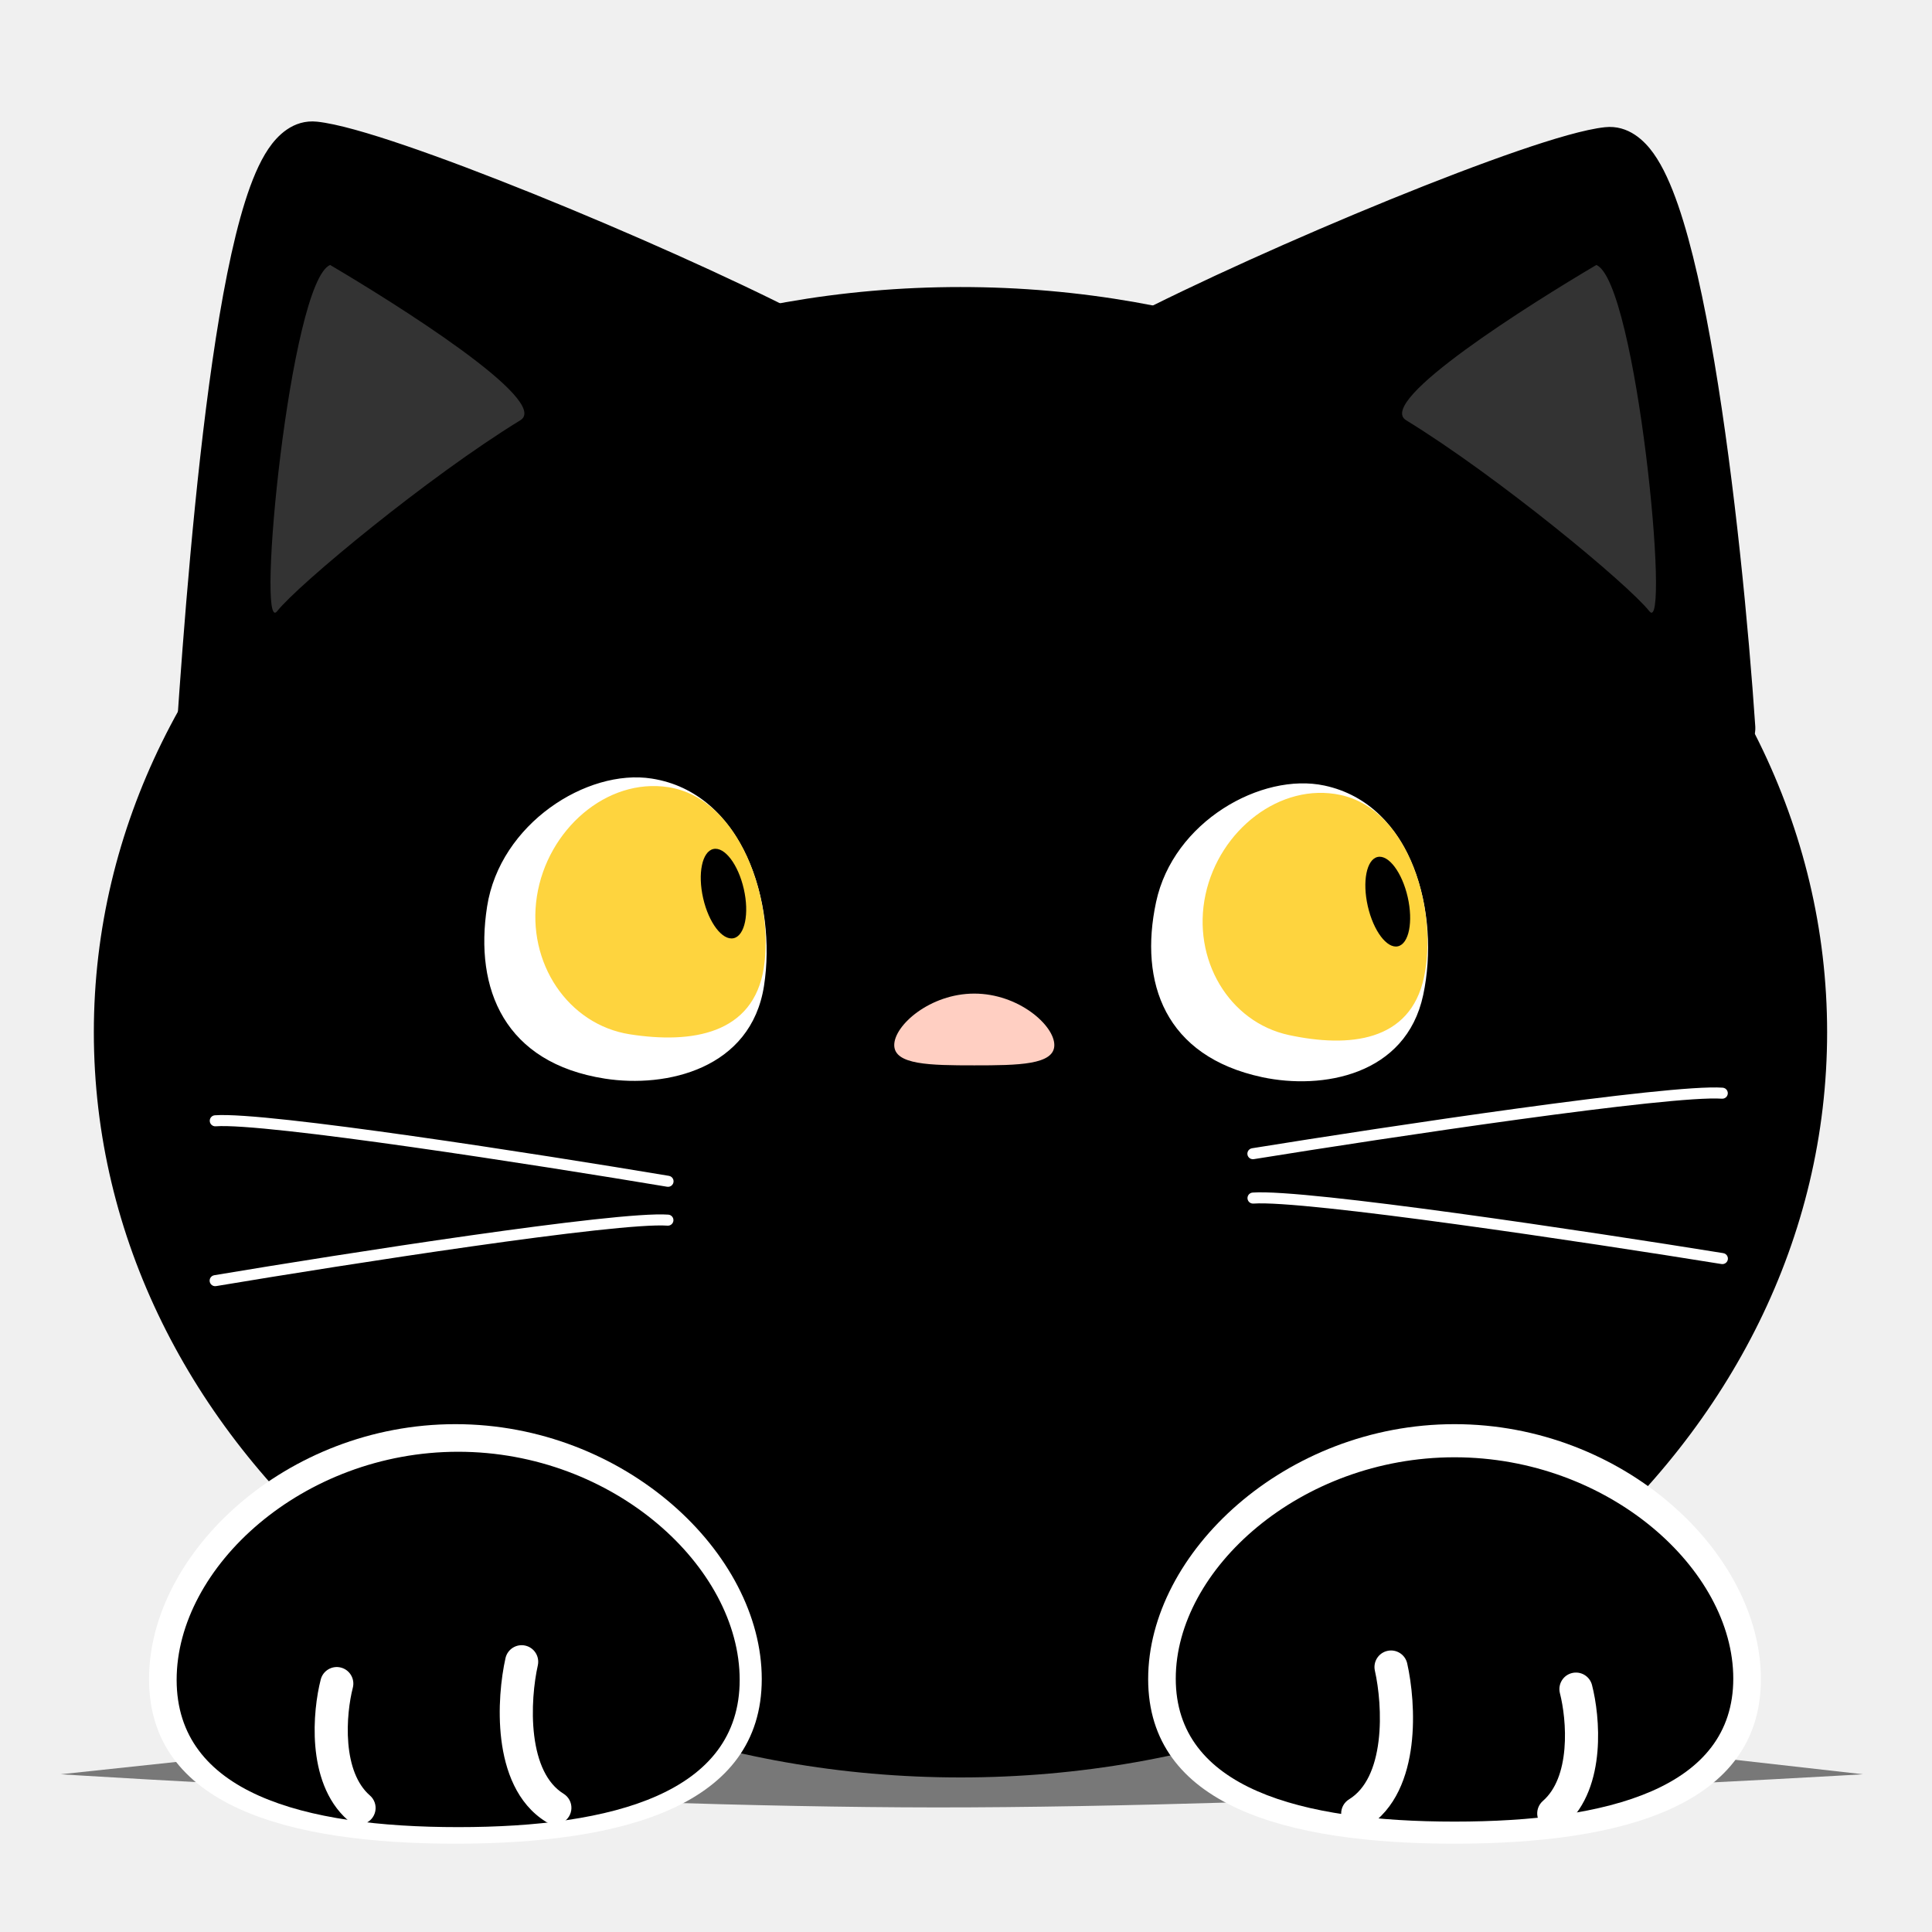
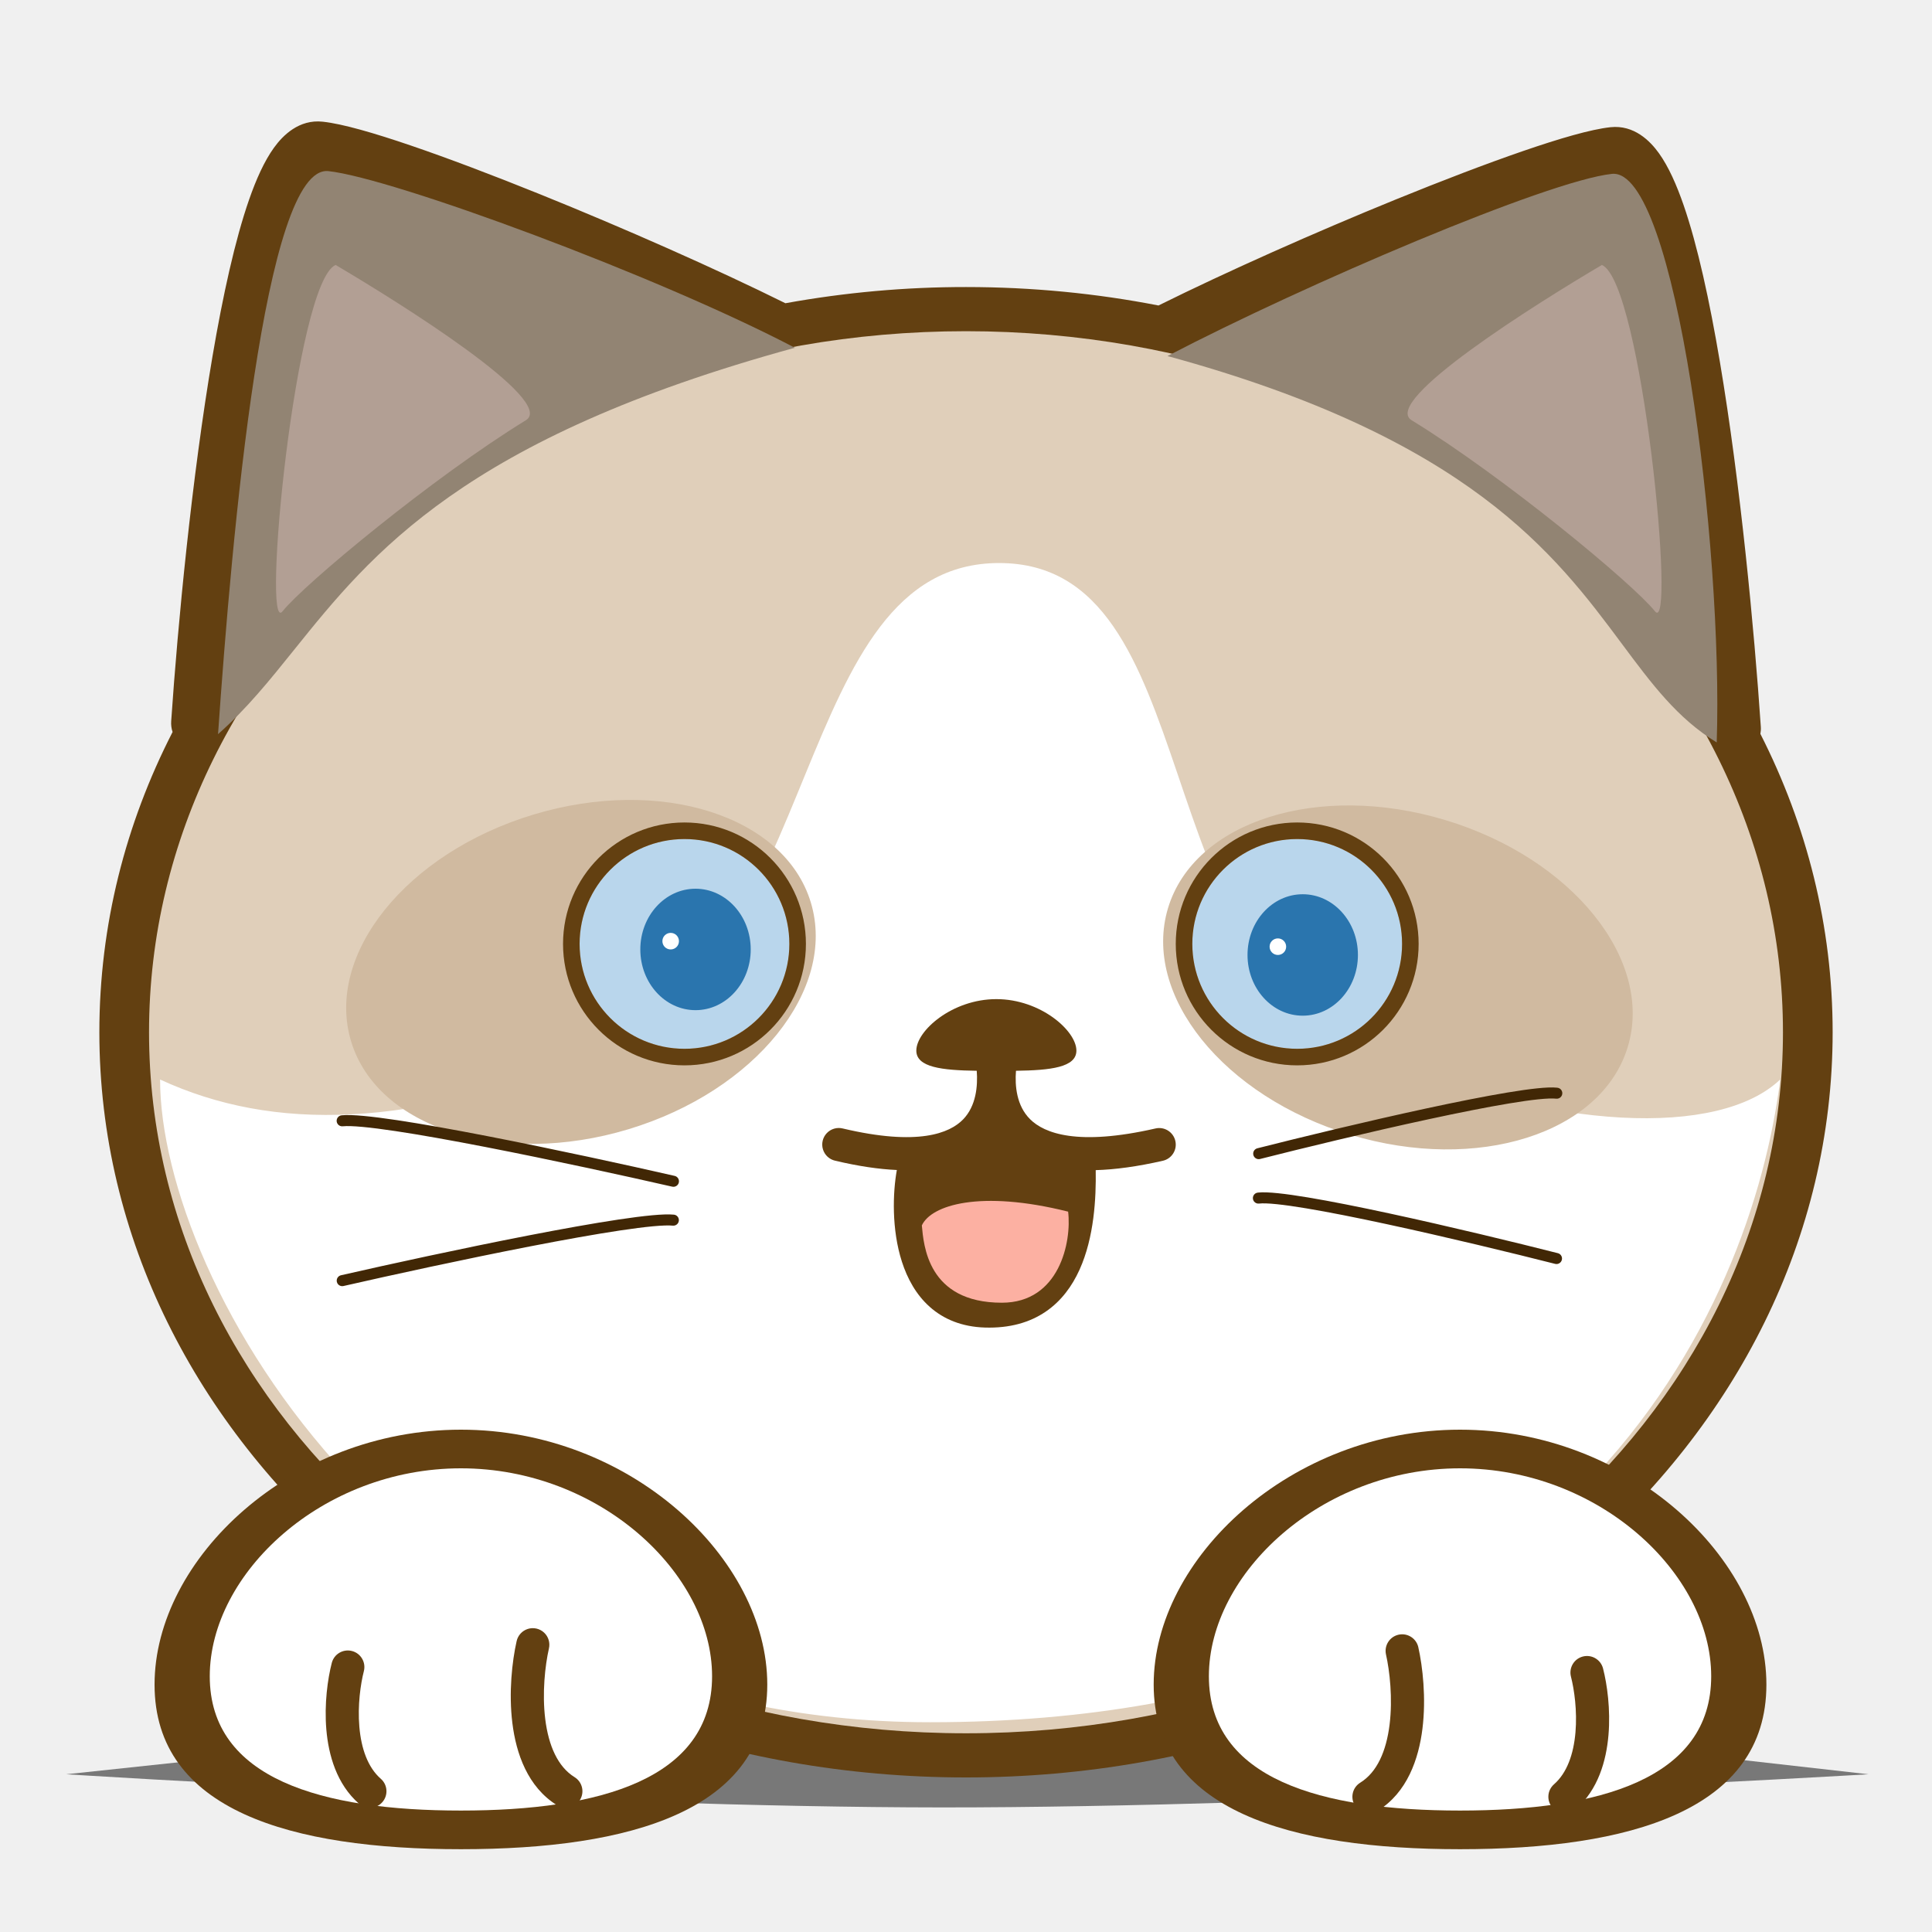
- <svg xmlns="http://www.w3.org/2000/svg" t="1759305241971" class="icon" viewBox="0 0 1024 1024" version="1.1" p-id="1932" width="200" height="200">
-   <path d="M234.993 918.765s156.769-7.835 260.953-8.789c115.759-1.059 300.164 8.789 300.164 8.789l191.318 21.633s-298.897 17.712-491.482 17.578C307.054 957.844 32.183 940.398 32.183 940.398l202.811-21.633z" fill="#000000" opacity=".5" p-id="1933" />
-   <path d="M968.411 547.109c0 218.135-205.651 394.971-459.337 394.971S49.737 765.244 49.737 547.109c0-218.135 205.651-394.971 459.337-394.971s459.337 176.836 459.337 394.971z" fill="#000000" p-id="1934" />
-   <path d="M162.88 70.261C196.909 73.942 348.107 150.908 421.303 189.247 190.221 252.501 178.469 336.457 115.566 392.046 112.116 288.534 128.848 66.58 162.88 70.264zM859.361 73.187c-34.038 3.663-192.231 76.089-265.438 114.249C825.049 250.394 845.531 359.863 912.823 400.823c3.452-103.026-19.427-331.299-53.462-327.636z" fill="#000000" p-id="1935" />
-   <path d="M142.289 78.828c4.555-6.729 13.025-15.688 25.781-14.336 10.492 1.115 27.391 6.039 46.651 12.604 19.766 6.741 43.476 15.732 68.313 25.755 49.626 20.032 104.392 44.447 142.026 63.775a14.629 14.629 0 1 1-13.365 26.027c-36.601-18.798-90.504-42.85-139.615-62.669-24.529-9.904-47.707-18.687-66.8-25.196-17.455-5.951-30.416-9.617-37.821-10.854-0.263 0.334-0.579 0.761-0.945 1.299-2.586 3.818-5.591 10.503-8.719 20.413-6.164 19.553-11.586 47.639-16.246 79.828-9.295 64.143-15.205 141.725-18.704 193.176a14.629 14.629 0 1 1-29.19-1.984c3.499-51.481 9.471-130.039 18.938-195.388 4.716-32.554 10.398-62.549 17.303-84.436 3.408-10.811 7.431-20.685 12.393-28.014z m26.179 14.038a0.723 0.723 0 0 1-0.193 0.155c0.129-0.123 0.193-0.164 0.193-0.155zM876.377 81.262c-4.696-6.571-13.218-15.176-25.72-13.839-10.427 1.118-27.195 6.05-46.273 12.616-19.588 6.741-43.081 15.732-67.689 25.758-49.172 20.032-103.439 44.453-140.73 63.781a14.629 14.629 0 1 0 13.464 25.977c36.255-18.795 89.653-42.844 138.304-62.663 24.301-9.901 47.262-18.681 66.171-25.19 17.402-5.986 30.272-9.655 37.557-10.866 0.301 0.351 0.673 0.819 1.115 1.439 2.68 3.748 5.84 10.299 9.19 19.988 6.612 19.134 12.677 46.668 18.014 78.28 10.632 62.991 17.926 139.431 21.372 190.634a14.631 14.631 0 0 0 29.193-1.966c-3.485-51.732-10.86-129.229-21.715-193.536-5.41-32.037-11.791-61.49-19.213-82.967-3.669-10.62-7.92-20.284-13.04-27.443z m-25.881 14.631c0 0.009 0.064 0.064 0.187 0.138-0.123-0.108-0.187-0.146-0.187-0.138z" fill="#000000" p-id="1936" />
-   <path d="M174.964 140.434c34.175 20.141 117.333 72.198 100.838 82.306-48.889 29.965-117.543 86.885-128.936 101.236-11.393 14.351 6.834-174.478 28.099-183.542z m671.147 0c-34.175 20.141-117.333 72.198-100.838 82.306 48.889 29.965 117.543 86.885 128.936 101.236 11.393 14.351-6.834-174.478-28.099-183.542z" fill="#FFFFFF" opacity=".2" p-id="1937" />
-   <path d="M374.491 889.935c0 11.059-2.885 18.733-7.177 24.64-4.514 6.217-11.881 12.221-23.309 17.452C320.415 942.832 284.915 947.931 241.371 947.931s-79.044-5.1-102.634-15.904c-11.428-5.231-18.795-11.235-23.309-17.452-4.292-5.907-7.177-13.581-7.177-24.64 0-22.87 12.744-49.123 37.443-70.489C170.06 798.369 203.946 784.091 241.371 784.091c37.426 0 71.311 14.277 95.677 35.354C361.747 840.812 374.491 867.065 374.491 889.935z m29.257 0C403.749 956.779 331.05 977.189 241.371 977.189S78.994 956.779 78.994 889.935C78.994 823.094 151.692 754.834 241.371 754.834s162.377 68.26 162.377 135.101z m500.297 0c0 11.059-2.885 18.733-7.177 24.64-4.514 6.217-11.881 12.221-23.309 17.452-23.59 10.805-59.091 15.904-102.634 15.904s-79.044-5.1-102.634-15.904c-11.428-5.231-18.795-11.235-23.309-17.452-4.292-5.907-7.177-13.581-7.177-24.64 0-22.87 12.744-49.123 37.443-70.489C699.614 798.369 733.5 784.091 770.926 784.091c37.426 0 71.311 14.277 95.677 35.354C891.301 840.812 904.046 867.065 904.046 889.935z m29.257 0C933.303 956.779 860.605 977.189 770.926 977.189s-162.377-20.41-162.377-87.254C608.549 823.094 681.247 754.834 770.926 754.834s162.377 68.26 162.377 135.101z" fill="#FFFFFF" p-id="1938" />
-   <path d="M392.046 890.342C392.046 950.149 325.243 968.411 242.834 968.411c-82.406 0-149.211-18.262-149.211-78.07C93.623 830.537 160.429 769.463 242.834 769.463c82.409 0 149.211 61.074 149.211 120.879zM918.674 889.713C918.674 947.762 852.524 965.486 770.926 965.486s-147.749-17.724-147.749-75.773c0-58.046 66.15-117.324 147.749-117.324s147.749 59.278 147.749 117.324z" fill="#000000" p-id="1939" />
-   <path d="M285.076 882.568a8.777 8.777 0 0 0-17.124-3.853c-2.364 10.5-4.251 27.118-2.232 43.382 1.981 15.989 8.049 33.833 23.728 43.538a8.777 8.777 0 1 0 9.242-14.924c-8.897-5.506-13.801-16.677-15.55-30.773-1.714-13.824-0.088-28.365 1.937-37.37z m-98.076 11.969a8.777 8.777 0 1 0-16.998-4.386c-2.153 8.35-4.049 21.715-2.879 35.381 1.159 13.499 5.459 28.886 17.303 39.246a8.777 8.777 0 1 0 11.557-13.21c-6.881-6.021-10.38-15.992-11.369-27.534-0.974-11.372 0.644-22.73 2.387-29.497z m541.716-9.043a8.777 8.777 0 0 1 17.127-3.853c2.364 10.5 4.248 27.118 2.232 43.382-1.984 15.989-8.049 33.833-23.73 43.538a8.777 8.777 0 1 1-9.239-14.924c8.897-5.506 13.801-16.677 15.55-30.773 1.712-13.824 0.088-28.365-1.94-37.37z m98.076 11.969a8.777 8.777 0 0 1 16.998-4.386c2.156 8.35 4.052 21.715 2.879 35.381-1.156 13.499-5.459 28.886-17.3 39.246a8.777 8.777 0 1 1-11.559-13.21c6.881-6.021 10.38-15.992 11.369-27.534 0.974-11.372-0.641-22.73-2.387-29.497zM663.672 608.587c35.685-5.758 90.952-14.269 140.768-21.097 24.907-3.414 48.473-6.407 67.555-8.426 18.973-2.007 33.798-3.084 41.036-2.569a2.926 2.926 0 1 1-0.415 5.837c-6.624-0.471-20.898 0.53-40.003 2.551-18.997 2.01-42.496 4.994-67.376 8.406-49.758 6.817-104.975 15.322-140.633 21.074a2.926 2.926 0 1 1-0.93-5.775z m-309.178 14.631c-34.43-5.758-87.745-14.272-135.806-21.097-24.029-3.414-46.765-6.41-65.176-8.429-18.3-2.007-32.622-3.084-39.626-2.569a2.926 2.926 0 0 0 0.433 5.837c6.366-0.471 20.117 0.527 38.555 2.548 18.324 2.01 40.989 4.994 64.992 8.406 47.999 6.82 101.265 15.322 135.662 21.074a2.926 2.926 0 1 0 0.965-5.77z m-105.068 31.566c-48.061 6.826-101.376 15.34-135.806 21.097a2.926 2.926 0 1 0 0.965 5.77c34.398-5.752 87.663-14.254 135.665-21.074 24-3.411 46.665-6.396 64.989-8.406 18.438-2.022 32.189-3.019 38.555-2.548a2.926 2.926 0 1 0 0.43-5.837c-7.004-0.515-21.323 0.562-39.623 2.569-18.412 2.019-41.147 5.015-65.176 8.429z m663.862 9.392c-35.688-5.758-90.952-14.269-140.768-21.097-24.907-3.414-48.473-6.407-67.555-8.426-18.973-2.007-33.798-3.084-41.036-2.569a2.926 2.926 0 1 0 0.415 5.837c6.621-0.471 20.898 0.53 40.003 2.551 18.997 2.01 42.496 4.994 67.376 8.406 49.758 6.817 104.975 15.322 140.633 21.074a2.926 2.926 0 1 0 0.93-5.775zM320.603 571.696c32.745 5.108 77.479-5.214 84.331-49.132 6.852-43.921-11.179-102.368-59.515-109.91-34.304-5.351-80.399 23.926-87.251 67.844-6.855 43.918 9.421 82.926 62.435 91.197z m348.362-0.772c31.82 6.799 76.241-0.875 85.361-43.555 9.119-42.68-5.36-100.966-52.335-111.005-33.336-7.124-80.127 19.058-89.246 61.738-9.122 42.68 4.699 81.812 56.221 92.821z" fill="#FFFFFF" p-id="1940" />
-   <path d="M333.853 548.206c32.721 5.105 65.475 0.064 70.984-35.243 5.509-35.308-12.282-89.761-50.548-95.732-32.724-5.105-64.205 22.496-69.714 57.803-5.509 35.305 16.554 68.067 49.278 73.172z m349.386 0.415c31.8 6.796 64.184 3.645 71.516-30.667 7.332-34.31-7.13-88.67-44.316-96.616-31.803-6.796-64.173 18.543-71.504 52.853-7.332 34.313 12.502 67.637 44.304 74.43z" fill="#FED43E" p-id="1941" />
-   <path d="M388.848 497.266c5.948-1.358 8.359-13.037 5.383-26.089-2.975-13.052-10.208-22.534-16.156-21.179-5.948 1.358-8.359 13.037-5.386 26.089 2.975 13.052 10.211 22.534 16.159 21.179z m352.083 4.292c5.84-1.331 8.16-13.008 5.181-26.08-2.978-13.072-10.129-22.592-15.971-21.261-5.84 1.331-8.16 13.008-5.179 26.08 2.978 13.072 10.129 22.592 15.969 21.261z" fill="#000000" p-id="1942" />
-   <path d="M558.811 553.914c0 10.503-18.994 10.749-42.423 10.749s-42.423-0.246-42.423-10.749S492.959 526.629 516.389 526.629s42.423 16.782 42.423 27.285z" fill="#FFCFC2" p-id="1943" />
+ <svg xmlns="http://www.w3.org/2000/svg" t="1759384328261" class="icon" viewBox="0 0 1024 1024" version="1.1" p-id="1767" width="200" height="200">
+   <path d="M237.919 918.765s156.769-7.835 260.953-8.789c115.759-1.059 300.164 8.789 300.164 8.789l191.318 21.633s-298.897 17.712-491.482 17.578C309.979 957.844 35.109 940.398 35.109 940.398l202.811-21.633z" fill="#000000" opacity=".5" p-id="1768" />
+   <path d="M145.212 78.283c4.766-6.606 13.321-15.108 25.784-13.789 10.492 1.112 27.391 6.039 46.651 12.604 19.766 6.738 43.476 15.729 68.313 25.755 44.696 18.04 93.561 39.638 130.323 57.871A533.735 533.735 0 0 1 512 152.137c35.065 0 69.211 3.379 102.023 9.778 35.989-17.856 82.727-38.655 125.598-56.118 24.608-10.026 48.102-19.017 67.689-25.761 19.079-6.562 35.846-11.498 46.273-12.613 12.502-1.337 21.024 7.267 25.72 13.839 5.12 7.159 9.371 16.829 13.04 27.443 7.423 21.481 13.804 50.937 19.213 82.97 10.854 64.307 18.23 141.804 21.715 193.536 0.085 1.287 0.003 2.548-0.231 3.76C957.671 437.391 971.337 490.879 971.337 547.109c0 218.135-205.651 394.971-459.337 394.971S52.663 765.244 52.663 547.109c0-56.618 13.853-110.454 38.807-159.135a14.588 14.588 0 0 1-0.737-5.696c3.514-51.735 10.96-129.238 21.917-193.551 5.459-32.037 11.902-61.499 19.397-82.985 3.704-10.62 7.999-20.296 13.166-27.458z m754.761 257.287c-3.997-44.061-9.81-94.852-17.268-139.027-5.337-31.612-11.402-59.143-18.014-78.28-3.35-9.693-6.51-16.238-9.19-19.988a20.773 20.773 0 0 0-1.115-1.439c-7.285 1.211-20.155 4.88-37.557 10.866-18.909 6.507-41.87 15.29-66.171 25.19-30.486 12.42-62.833 26.498-91.66 39.907 100.343 29.123 185.163 87.245 240.974 162.772z m-308.069-147.924a14.629 14.629 0 0 0 20.451 7.905 845.561 845.561 0 0 1 5.834-2.993C806.757 233.136 942.08 379.243 942.08 547.109c0 197.989-188.252 365.714-430.08 365.714S81.92 745.098 81.92 547.109c0-169.677 138.26-317.127 330.018-355.825l2.683 1.369a14.629 14.629 0 0 0 19.087-5.258A509.297 509.297 0 0 1 512 181.394c27.388 0 54.088 2.15 79.904 6.255zM275.008 129.984c31.808 12.841 65.624 27.452 95.451 41.264-102.883 28.625-189.879 87.613-246.693 164.677 4.043-44.801 10.012-97.017 17.724-142.28 5.386-31.612 11.507-59.135 18.18-78.263 3.376-9.687 6.565-16.229 9.269-19.977 0.477-0.661 0.872-1.15 1.188-1.51 7.358 1.194 20.419 4.877 38.078 10.898 19.093 6.51 42.271 15.29 66.803 25.19zM171.052 93.008c0 0.009-0.059 0.059-0.181 0.129 0.12-0.102 0.181-0.135 0.181-0.129z m682.37 2.885c0 0.009 0.064 0.064 0.187 0.138-0.123-0.108-0.187-0.146-0.187-0.138z" fill="#634011" p-id="1769" />
+   <path d="M945.006 547.109c0 205.21-193.864 371.566-433.006 371.566S78.994 752.318 78.994 547.109 272.858 175.543 512 175.543s433.006 166.356 433.006 371.566z" fill="#E0CFBA" p-id="1770" />
+   <path d="M421.303 184.32c-73.196-38.339-213.194-89.942-247.223-93.623-34.032-3.681-51.2 193.097-58.514 298.423 15.179-13.411 27.379-28.593 40.398-44.799C196.909 293.373 245.977 232.313 421.303 184.32z m197.486 4.389c73.21-38.157 201.485-92.883 235.523-96.549 34.035-3.66 59.035 198.322 55.586 301.349-20.787-12.654-34.453-31.021-50.232-52.227-35.296-47.438-81.145-109.062-240.877-152.573z" fill="#928473" p-id="1771" />
+   <path d="M177.889 140.434c34.175 20.141 117.333 72.198 100.838 82.306-48.889 29.965-117.543 86.885-128.936 101.236-11.393 14.351 6.834-174.478 28.099-183.542z m671.147 0c-34.175 20.141-117.333 72.198-100.838 82.306 48.889 29.965 117.543 86.885 128.936 101.236 11.393 14.351-6.834-174.478-28.099-183.542z" fill="#FFDCE1" opacity=".3" p-id="1772" />
+   <path d="M315.977 558.811c-97.716 39.076-170.759 41.261-231.131 13.35C84.846 678.227 213.595 912.823 492.983 912.823c339.084 0 435.583-219.709 450.56-340.661-32.291 30.702-119.688 27.543-217.966-13.35-120.741-50.24-84.846-260.389-196.023-260.389s-91.431 211.544-213.577 260.389z" fill="#FFFFFF" p-id="1773" />
+   <path d="M333.087 598.522c67.291-20.307 110.574-74.105 96.677-120.159-13.9-46.057-79.717-66.929-147.008-46.624-67.291 20.307-110.574 74.102-96.677 120.159s79.717 66.929 147.008 46.624z m382.675 2.926c-67.291-20.307-110.574-74.105-96.677-120.159 13.9-46.057 79.717-66.929 147.008-46.624 67.291 20.307 110.574 74.102 96.677 120.159-13.9 46.057-79.717 66.929-147.008 46.624z" fill="#D0BAA0" p-id="1774" />
+   <path d="M362.789 555.886c30.7 0 55.589-24.889 55.589-55.589s-24.889-55.589-55.589-55.589-55.589 24.889-55.589 55.589 24.889 55.589 55.589 55.589z m324.754 0c30.7 0 55.589-24.889 55.589-55.589s-24.889-55.589-55.589-55.589-55.589 24.889-55.589 55.589 24.889 55.589 55.589 55.589z" fill="#B9D6EC" p-id="1775" />
+   <path d="M377.417 892.861c0 11.059-2.885 18.733-7.177 24.64-4.514 6.217-11.881 12.221-23.309 17.452C323.341 945.758 287.841 950.857 244.297 950.857s-79.044-5.1-102.634-15.904c-11.428-5.231-18.795-11.235-23.309-17.452-4.292-5.907-7.177-13.581-7.177-24.64 0-22.87 12.744-49.123 37.443-70.489C172.986 801.295 206.871 787.017 244.297 787.017c37.426 0 71.311 14.277 95.677 35.354C364.673 843.738 377.417 869.99 377.417 892.861z m29.257 0C406.674 959.705 333.976 980.114 244.297 980.114S81.92 959.705 81.92 892.861C81.92 826.02 154.618 757.76 244.297 757.76s162.377 68.26 162.377 135.101z m500.297 0c0 11.059-2.885 18.733-7.177 24.64-4.514 6.217-11.881 12.221-23.309 17.452-23.59 10.805-59.091 15.904-102.634 15.904s-79.044-5.1-102.634-15.904c-11.428-5.231-18.795-11.235-23.309-17.452-4.292-5.907-7.177-13.581-7.177-24.64 0-22.87 12.744-49.123 37.443-70.489C702.54 801.295 736.426 787.017 773.851 787.017c37.426 0 71.311 14.277 95.677 35.354C894.227 843.738 906.971 869.99 906.971 892.861z m29.257 0C936.229 959.705 863.53 980.114 773.851 980.114s-162.377-20.41-162.377-87.254C611.474 826.02 684.172 757.76 773.851 757.76s162.377 68.26 162.377 135.101z" fill="#634011" p-id="1776" />
+   <path d="M244.297 959.634c73.52 0 133.12-16.65 133.12-71.18S317.817 778.24 244.297 778.24 111.177 833.925 111.177 888.455C111.177 942.984 170.777 959.634 244.297 959.634z m529.554 0c73.52 0 133.12-16.65 133.12-71.18S847.372 778.24 773.851 778.24 640.731 833.925 640.731 888.455C640.731 942.984 700.331 959.634 773.851 959.634z" fill="#FFFFFF" p-id="1777" />
+   <path d="M290.927 873.791a8.777 8.777 0 1 0-17.124-3.853c-2.364 10.497-4.251 27.116-2.232 43.38 1.981 15.989 8.049 33.833 23.728 43.54a8.777 8.777 0 0 0 9.242-14.927c-8.897-5.506-13.801-16.677-15.55-30.773-1.714-13.824-0.088-28.362 1.937-37.367z m-98.076 11.969a8.777 8.777 0 0 0-16.998-4.389c-2.153 8.35-4.049 21.715-2.879 35.384 1.159 13.496 5.459 28.883 17.303 39.246a8.777 8.777 0 0 0 11.557-13.213c-6.881-6.021-10.378-15.992-11.369-27.534-0.974-11.369 0.644-22.727 2.387-29.494z m541.716-9.043a8.78 8.78 0 0 1 17.127-3.853c2.364 10.497 4.248 27.116 2.232 43.38-1.984 15.989-8.049 33.833-23.73 43.54a8.777 8.777 0 0 1-9.239-14.927c8.897-5.506 13.801-16.677 15.55-30.773 1.712-13.824 0.088-28.362-1.94-37.367z m98.076 11.969a8.777 8.777 0 0 1 16.998-4.389c2.156 8.35 4.052 21.715 2.879 35.384-1.156 13.496-5.459 28.883-17.3 39.246a8.777 8.777 0 0 1-11.559-13.213c6.881-6.021 10.38-15.992 11.369-27.534 0.974-11.369-0.641-22.727-2.387-29.494z" fill="#634011" p-id="1778" />
+   <path d="M666.343 608.639c22.683-5.761 57.815-14.277 89.489-21.112 15.834-3.414 30.834-6.416 42.996-8.441 6.08-1.012 11.481-1.788 15.936-2.244 4.397-0.453 8.075-0.62 10.612-0.336a2.926 2.926 0 1 1-0.65 5.813c-1.867-0.208-5.012-0.105-9.362 0.342-4.289 0.442-9.558 1.194-15.574 2.197-12.031 2.001-26.928 4.982-42.724 8.388-31.586 6.814-66.645 15.313-89.284 21.062a2.926 2.926 0 0 1-1.439-5.67z m-308.754 14.611c-25.202-5.758-64.228-14.275-99.413-21.106-17.589-3.414-34.245-6.413-47.748-8.438-6.747-1.009-12.736-1.782-17.671-2.238-4.877-0.453-8.909-0.614-11.656-0.336a2.926 2.926 0 1 0 0.585 5.822c2.145-0.217 5.696-0.108 10.533 0.339 4.784 0.445 10.65 1.197 17.344 2.2 13.379 2.004 29.945 4.988 47.499 8.394 35.103 6.817 74.064 15.319 99.223 21.068a2.926 2.926 0 0 0 1.305-5.705z m-77.435 31.557c-35.185 6.832-74.211 15.348-99.413 21.106a2.926 2.926 0 0 0 1.305 5.705c25.161-5.749 64.12-14.251 99.223-21.068 17.554-3.406 34.12-6.39 47.499-8.394 6.691-1.004 12.56-1.755 17.344-2.2 4.836-0.448 8.388-0.556 10.533-0.339a2.926 2.926 0 0 0 0.585-5.822c-2.747-0.278-6.779-0.117-11.659 0.336-4.933 0.456-10.922 1.229-17.668 2.238-13.502 2.025-30.158 5.023-47.748 8.438z m545.616 9.421c-22.683-5.761-57.815-14.277-89.489-21.112-15.834-3.414-30.834-6.416-42.996-8.441-6.08-1.012-11.481-1.788-15.936-2.244-4.397-0.453-8.075-0.62-10.612-0.336a2.926 2.926 0 1 0 0.65 5.813c1.87-0.208 5.012-0.105 9.362 0.342 4.289 0.442 9.558 1.194 15.574 2.197 12.031 2.001 26.928 4.982 42.724 8.388 31.586 6.814 66.645 15.313 89.284 21.062a2.926 2.926 0 0 0 1.439-5.67z" fill="#412705" p-id="1779" />
+   <path d="M368.64 535.406c16.159 0 29.257-14.409 29.257-32.183s-13.098-32.183-29.257-32.183-29.257 14.409-29.257 32.183 13.098 32.183 29.257 32.183z m321.829 2.926c16.159 0 29.257-14.409 29.257-32.183s-13.098-32.183-29.257-32.183-29.257 14.409-29.257 32.183 13.098 32.183 29.257 32.183z" fill="#2A75AE" p-id="1780" />
+   <path d="M355.474 503.223a4.389 4.389 0 1 0-0.003-8.78A4.389 4.389 0 0 0 355.474 503.223z m321.829 2.926a4.389 4.389 0 1 0-0.003-8.78A4.389 4.389 0 0 0 677.303 506.149z" fill="#FFFFFF" p-id="1781" />
+   <path d="M427.154 500.297c0 35.547-28.818 64.366-64.366 64.366s-64.366-28.818-64.366-64.366 28.818-64.366 64.366-64.366 64.366 28.818 64.366 64.366z m-64.366 55.589c30.7 0 55.589-24.889 55.589-55.589s-24.889-55.589-55.589-55.589-55.589 24.889-55.589 55.589 24.889 55.589 55.589 55.589z m389.12-55.589c0 35.547-28.818 64.366-64.366 64.366s-64.366-28.818-64.366-64.366 28.818-64.366 64.366-64.366 64.366 28.818 64.366 64.366z m-64.366 55.589c30.7 0 55.589-24.889 55.589-55.589s-24.889-55.589-55.589-55.589-55.589 24.889-55.589 55.589 24.889 55.589 55.589 55.589z m-149.051 11.65c18.403-0.263 32.022-1.802 32.022-10.696 0-10.503-18.994-27.285-42.423-27.285s-42.423 16.782-42.423 27.285c0 8.894 13.622 10.433 32.028 10.696 0.603 8.069-0.295 18.631-7.235 25.778-7.124 7.338-23.903 14.239-63.731 4.813a8.777 8.777 0 1 0-4.043 17.08c12.3 2.911 23.139 4.497 32.663 4.918-2.18 11.99-2.835 31.472 2.677 48.596 2.855 8.871 7.472 17.434 14.716 23.903 7.338 6.551 17.019 10.635 29.322 11.007 13.125 0.398 23.733-2.692 32.124-8.391 8.347-5.664 14.081-13.622 17.999-22.294 7.747-17.13 8.809-37.952 8.566-52.751 10.263-0.29 22.069-1.878 35.6-4.971a8.777 8.777 0 1 0-3.909-17.115c-41.352 9.45-58.974 2.56-66.478-4.903-7.188-7.148-8.101-17.654-7.475-25.67z" fill="#634011" p-id="1782" />
+   <path d="M566.126 642.194c-46.811-11.703-72.654-3.414-77.531 7.314 0.974 10.24 2.926 40.96 42.423 40.96 30.427 0 37.06-32.183 35.109-48.274z" fill="#FCB0A2" p-id="1783" />
</svg>
